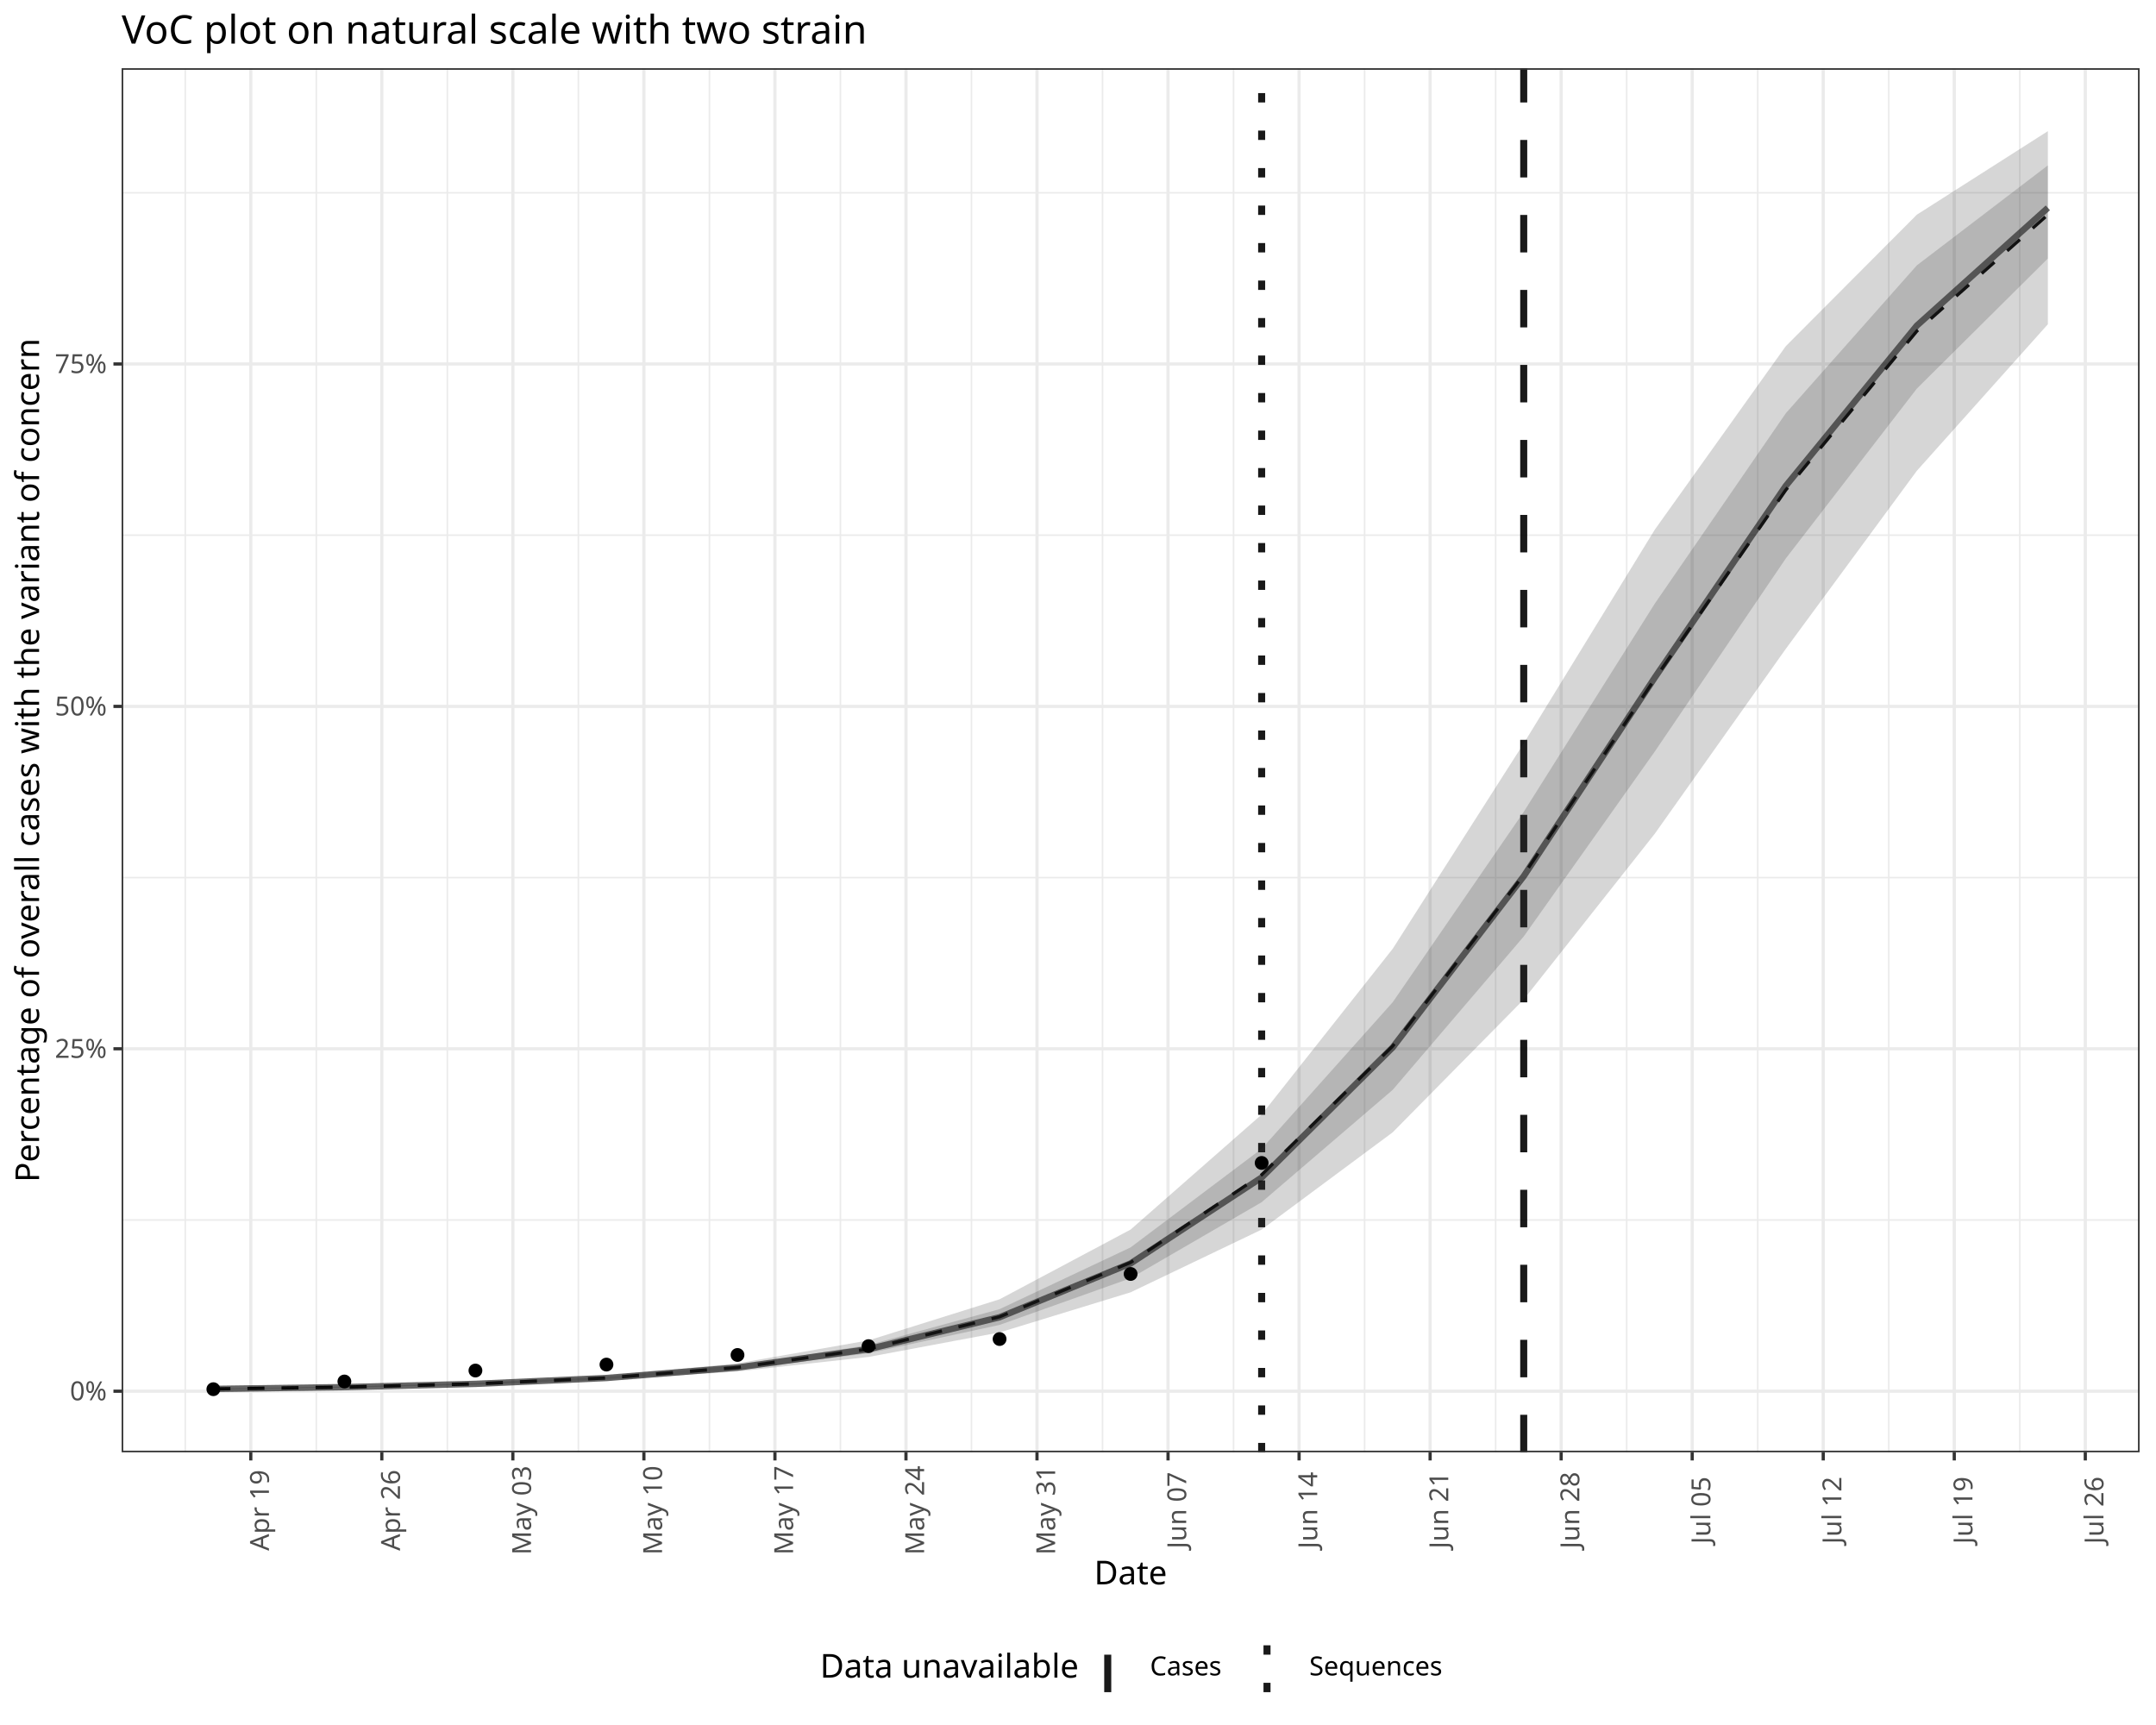
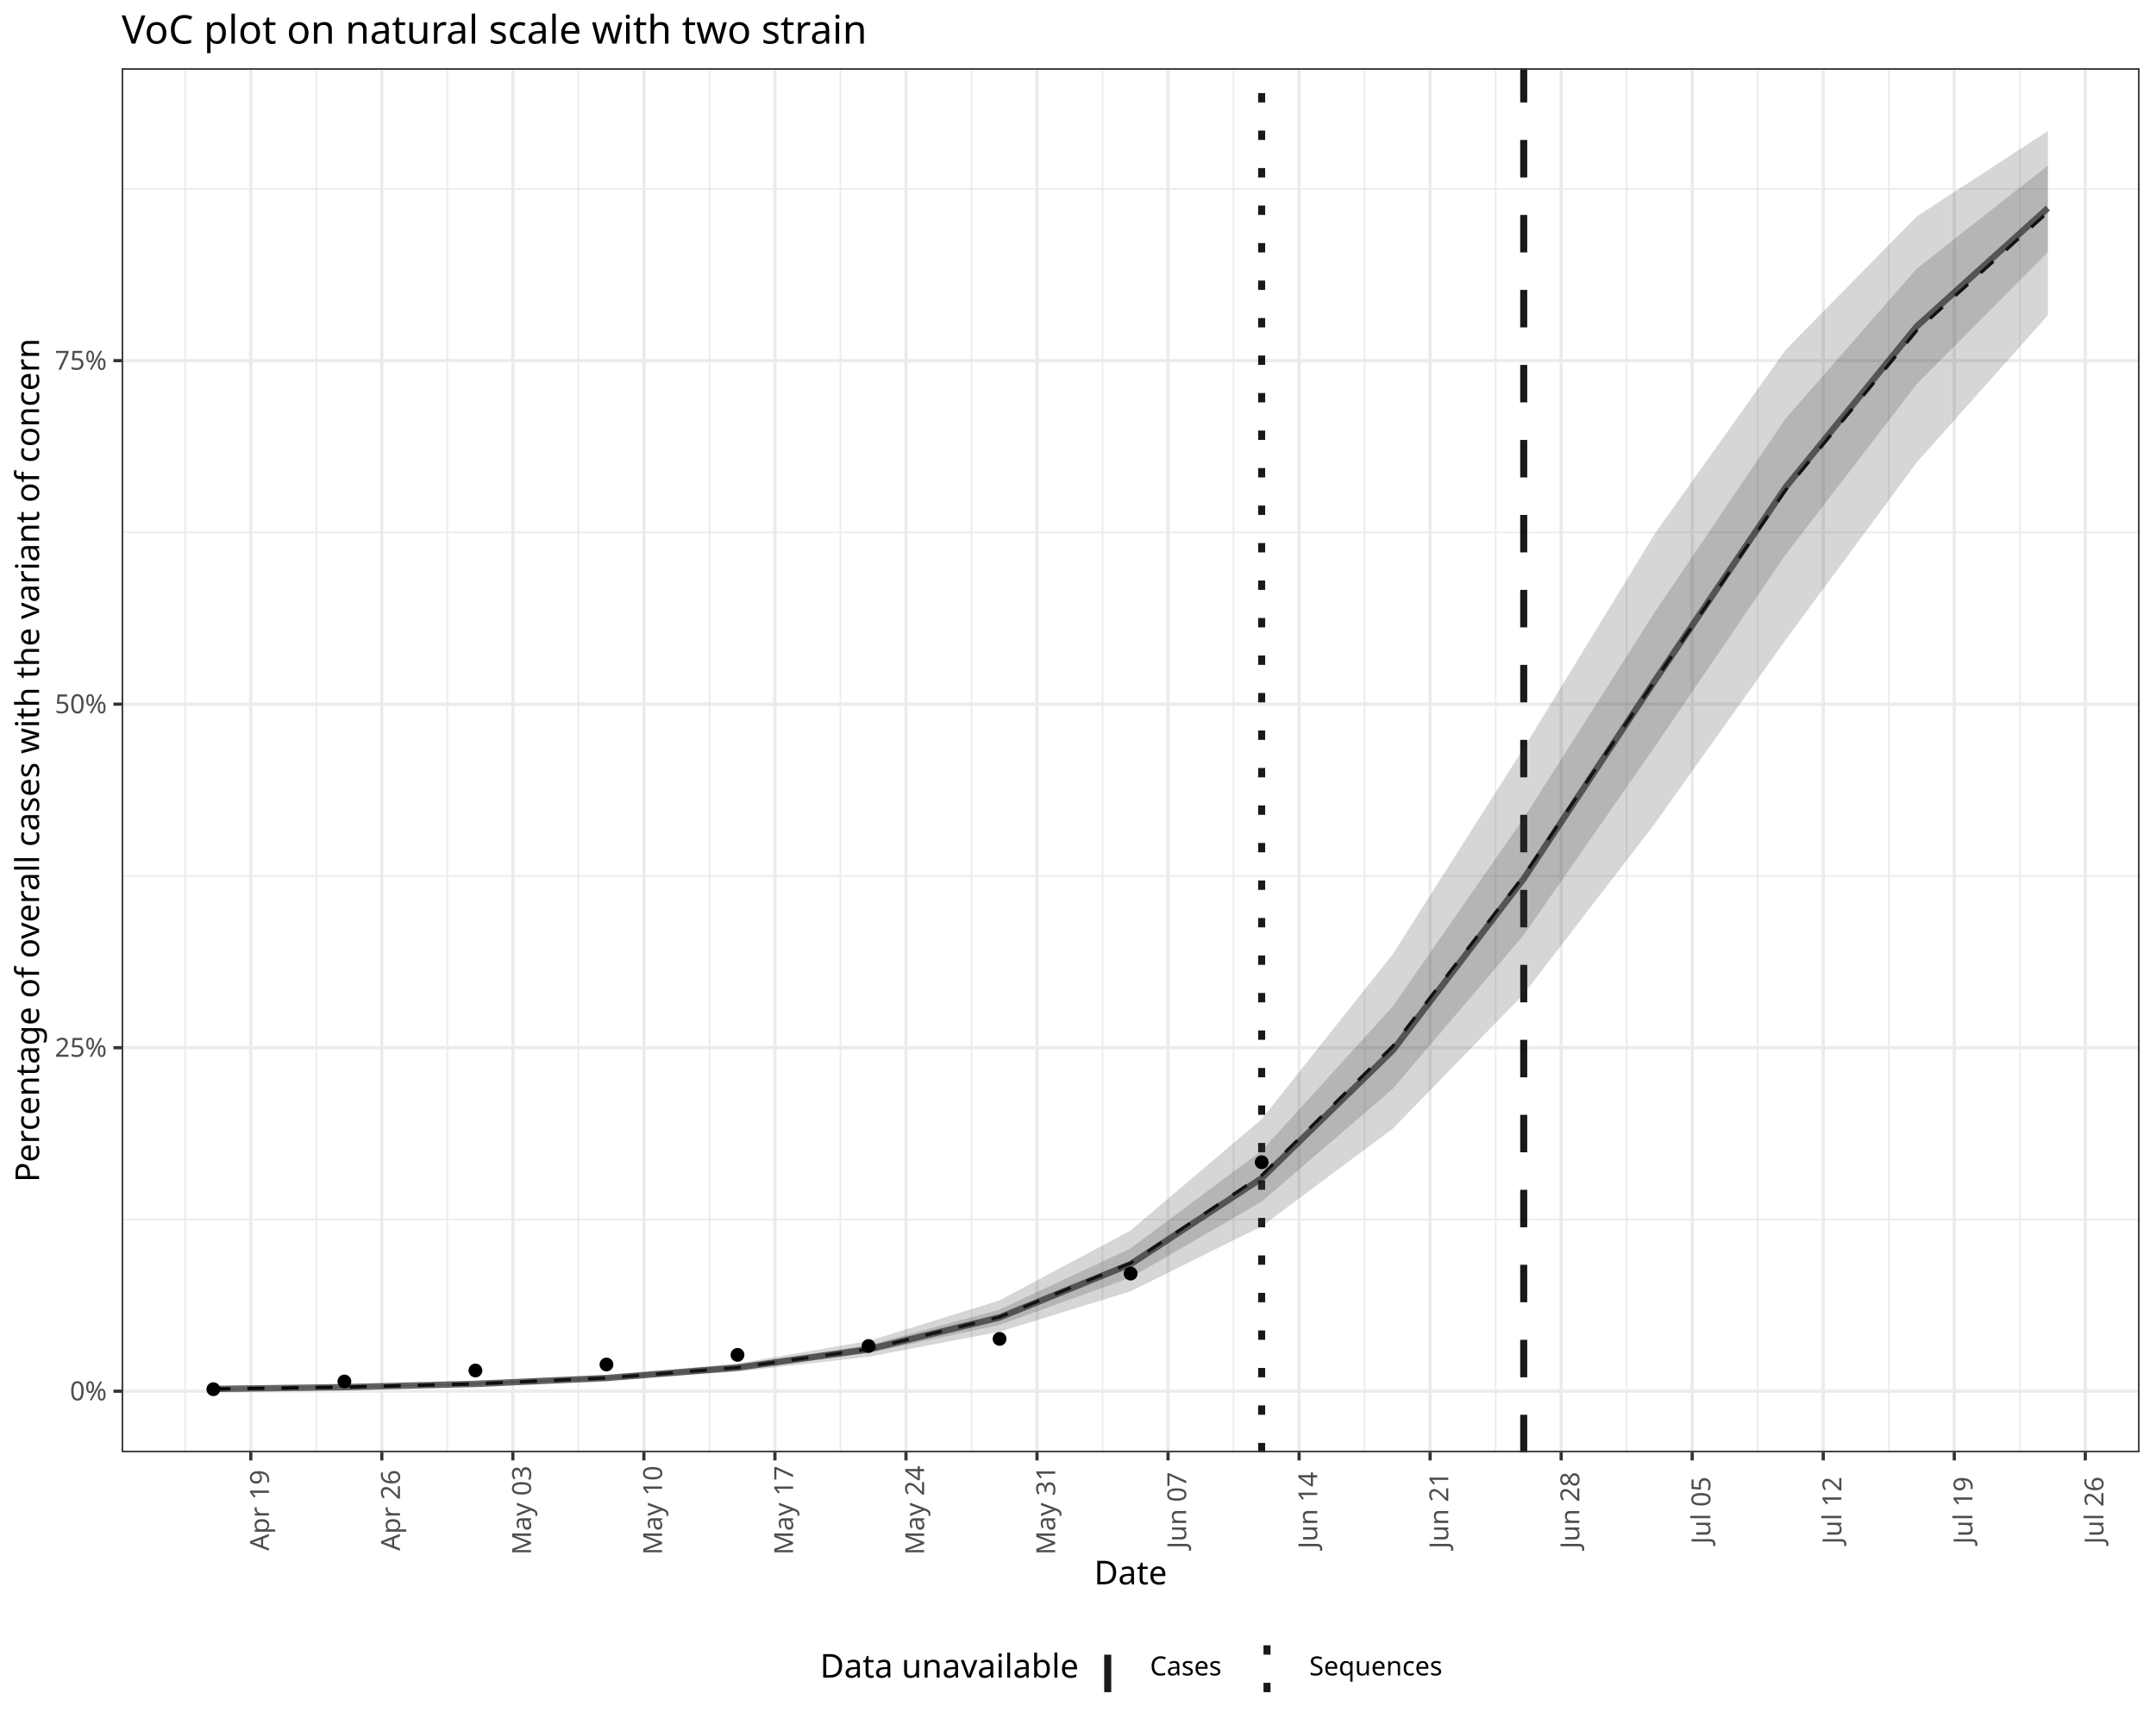
<svg xmlns="http://www.w3.org/2000/svg" class="svglite" data-engine-version="2.0" width="720.00pt" height="576.00pt" viewBox="0 0 720.00 576.00">
  <defs>
    <style type="text/css">
    .svglite line, .svglite polyline, .svglite polygon, .svglite path, .svglite rect, .svglite circle {
      fill: none;
      stroke: #000000;
      stroke-linecap: round;
      stroke-linejoin: round;
      stroke-miterlimit: 10.00;
    }
  </style>
  </defs>
  <rect width="100%" height="100%" style="stroke: none; fill: #FFFFFF;" />
  <defs>
    <clipPath id="cpMC4wMHw3MjAuMDB8MC4wMHw1NzYuMDA=">
      <rect x="0.00" y="0.00" width="720.00" height="576.00" />
    </clipPath>
  </defs>
  <g clip-path="url(#cpMC4wMHw3MjAuMDB8MC4wMHw1NzYuMDA=)">
    <rect x="0.00" y="0.00" width="720.00" height="576.00" style="stroke-width: 1.07; stroke: #FFFFFF; fill: #FFFFFF;" />
  </g>
  <defs>
    <clipPath id="cpNDAuNjJ8NzE0LjUyfDIyLjc4fDQ4NC45Mw==">
      <rect x="40.62" y="22.78" width="673.90" height="462.15" />
    </clipPath>
  </defs>
  <g clip-path="url(#cpNDAuNjJ8NzE0LjUyfDIyLjc4fDQ4NC45Mw==)">
    <rect x="40.62" y="22.78" width="673.90" height="462.15" style="stroke-width: 1.07; stroke: none; fill: #FFFFFF;" />
-     <polyline points="40.62,407.37 714.52,407.37 " style="stroke-width: 0.53; stroke: #EBEBEB; stroke-linecap: butt;" />
-     <polyline points="40.62,293.04 714.52,293.04 " style="stroke-width: 0.53; stroke: #EBEBEB; stroke-linecap: butt;" />
-     <polyline points="40.62,178.70 714.52,178.70 " style="stroke-width: 0.53; stroke: #EBEBEB; stroke-linecap: butt;" />
-     <polyline points="40.62,64.37 714.52,64.37 " style="stroke-width: 0.53; stroke: #EBEBEB; stroke-linecap: butt;" />
+     <polyline points="40.62,407.19 714.52,407.19 " style="stroke-width: 0.53; stroke: #EBEBEB; stroke-linecap: butt;" />
+     <polyline points="40.62,292.48 714.52,292.48 " style="stroke-width: 0.53; stroke: #EBEBEB; stroke-linecap: butt;" />
+     <polyline points="40.62,177.77 714.52,177.77 " style="stroke-width: 0.53; stroke: #EBEBEB; stroke-linecap: butt;" />
+     <polyline points="40.62,63.06 714.52,63.06 " style="stroke-width: 0.53; stroke: #EBEBEB; stroke-linecap: butt;" />
    <polyline points="61.87,484.93 61.87,22.78 " style="stroke-width: 0.53; stroke: #EBEBEB; stroke-linecap: butt;" />
    <polyline points="105.63,484.93 105.63,22.78 " style="stroke-width: 0.53; stroke: #EBEBEB; stroke-linecap: butt;" />
    <polyline points="149.39,484.93 149.39,22.78 " style="stroke-width: 0.53; stroke: #EBEBEB; stroke-linecap: butt;" />
    <polyline points="193.15,484.93 193.15,22.78 " style="stroke-width: 0.53; stroke: #EBEBEB; stroke-linecap: butt;" />
    <polyline points="236.91,484.93 236.91,22.78 " style="stroke-width: 0.53; stroke: #EBEBEB; stroke-linecap: butt;" />
    <polyline points="280.67,484.93 280.67,22.78 " style="stroke-width: 0.53; stroke: #EBEBEB; stroke-linecap: butt;" />
    <polyline points="324.43,484.93 324.43,22.78 " style="stroke-width: 0.53; stroke: #EBEBEB; stroke-linecap: butt;" />
    <polyline points="368.19,484.93 368.19,22.78 " style="stroke-width: 0.53; stroke: #EBEBEB; stroke-linecap: butt;" />
    <polyline points="411.95,484.93 411.95,22.78 " style="stroke-width: 0.53; stroke: #EBEBEB; stroke-linecap: butt;" />
    <polyline points="455.71,484.93 455.71,22.78 " style="stroke-width: 0.53; stroke: #EBEBEB; stroke-linecap: butt;" />
    <polyline points="499.47,484.93 499.47,22.78 " style="stroke-width: 0.53; stroke: #EBEBEB; stroke-linecap: butt;" />
    <polyline points="543.23,484.93 543.23,22.78 " style="stroke-width: 0.53; stroke: #EBEBEB; stroke-linecap: butt;" />
    <polyline points="586.99,484.93 586.99,22.78 " style="stroke-width: 0.53; stroke: #EBEBEB; stroke-linecap: butt;" />
    <polyline points="630.75,484.93 630.75,22.78 " style="stroke-width: 0.53; stroke: #EBEBEB; stroke-linecap: butt;" />
    <polyline points="674.51,484.93 674.51,22.78 " style="stroke-width: 0.53; stroke: #EBEBEB; stroke-linecap: butt;" />
-     <polyline points="40.62,464.54 714.52,464.54 " style="stroke-width: 1.07; stroke: #EBEBEB; stroke-linecap: butt;" />
-     <polyline points="40.62,350.20 714.52,350.20 " style="stroke-width: 1.07; stroke: #EBEBEB; stroke-linecap: butt;" />
-     <polyline points="40.62,235.87 714.52,235.87 " style="stroke-width: 1.07; stroke: #EBEBEB; stroke-linecap: butt;" />
-     <polyline points="40.62,121.54 714.52,121.54 " style="stroke-width: 1.07; stroke: #EBEBEB; stroke-linecap: butt;" />
+     <polyline points="40.62,464.55 714.52,464.55 " style="stroke-width: 1.07; stroke: #EBEBEB; stroke-linecap: butt;" />
+     <polyline points="40.62,349.84 714.52,349.84 " style="stroke-width: 1.07; stroke: #EBEBEB; stroke-linecap: butt;" />
+     <polyline points="40.62,235.13 714.52,235.13 " style="stroke-width: 1.07; stroke: #EBEBEB; stroke-linecap: butt;" />
+     <polyline points="40.62,120.42 714.52,120.42 " style="stroke-width: 1.07; stroke: #EBEBEB; stroke-linecap: butt;" />
    <polyline points="83.75,484.93 83.75,22.78 " style="stroke-width: 1.07; stroke: #EBEBEB; stroke-linecap: butt;" />
    <polyline points="127.51,484.93 127.51,22.78 " style="stroke-width: 1.07; stroke: #EBEBEB; stroke-linecap: butt;" />
    <polyline points="171.27,484.93 171.27,22.78 " style="stroke-width: 1.07; stroke: #EBEBEB; stroke-linecap: butt;" />
    <polyline points="215.03,484.93 215.03,22.78 " style="stroke-width: 1.07; stroke: #EBEBEB; stroke-linecap: butt;" />
    <polyline points="258.79,484.93 258.79,22.78 " style="stroke-width: 1.07; stroke: #EBEBEB; stroke-linecap: butt;" />
    <polyline points="302.55,484.93 302.55,22.78 " style="stroke-width: 1.07; stroke: #EBEBEB; stroke-linecap: butt;" />
    <polyline points="346.31,484.93 346.31,22.78 " style="stroke-width: 1.07; stroke: #EBEBEB; stroke-linecap: butt;" />
    <polyline points="390.07,484.93 390.07,22.78 " style="stroke-width: 1.07; stroke: #EBEBEB; stroke-linecap: butt;" />
    <polyline points="433.83,484.93 433.83,22.78 " style="stroke-width: 1.07; stroke: #EBEBEB; stroke-linecap: butt;" />
    <polyline points="477.59,484.93 477.59,22.78 " style="stroke-width: 1.07; stroke: #EBEBEB; stroke-linecap: butt;" />
    <polyline points="521.35,484.93 521.35,22.78 " style="stroke-width: 1.07; stroke: #EBEBEB; stroke-linecap: butt;" />
    <polyline points="565.11,484.93 565.11,22.78 " style="stroke-width: 1.07; stroke: #EBEBEB; stroke-linecap: butt;" />
    <polyline points="608.87,484.93 608.87,22.78 " style="stroke-width: 1.07; stroke: #EBEBEB; stroke-linecap: butt;" />
    <polyline points="652.63,484.93 652.63,22.78 " style="stroke-width: 1.07; stroke: #EBEBEB; stroke-linecap: butt;" />
    <polyline points="696.39,484.93 696.39,22.78 " style="stroke-width: 1.07; stroke: #EBEBEB; stroke-linecap: butt;" />
    <line x1="508.85" y1="484.93" x2="508.85" y2="22.78" style="stroke-width: 2.35; stroke: #000000; stroke-opacity: 0.90; stroke-dasharray: 12.52,12.52; stroke-linecap: butt;" />
    <line x1="421.33" y1="484.93" x2="421.33" y2="22.78" style="stroke-width: 2.35; stroke: #000000; stroke-opacity: 0.90; stroke-dasharray: 3.13,9.39; stroke-linecap: butt;" />
-     <polyline points="71.25,463.78 115.01,463.18 158.77,462.09 202.53,460.13 246.29,456.63 290.05,450.50 333.81,439.84 377.57,421.87 421.33,393.19 465.09,349.75 508.85,292.58 552.61,226.27 596.37,162.24 640.13,108.73 683.89,69.40 " style="stroke-width: 2.13; stroke: #000000; stroke-opacity: 0.60; stroke-linecap: butt;" />
-     <polyline points="71.25,463.78 115.01,463.17 158.77,462.08 202.53,460.12 246.29,456.63 290.05,450.45 333.81,439.70 377.57,421.55 421.33,392.28 465.09,349.29 508.85,292.12 552.61,226.72 596.37,163.61 640.13,110.56 683.89,71.69 " style="stroke-width: 1.07; stroke-dasharray: 5.69,5.69; stroke-linecap: butt;" />
-     <polygon points="71.25,463.61 115.01,462.92 158.77,461.68 202.53,459.42 246.29,455.25 290.05,447.57 333.81,433.85 377.57,410.57 421.33,372.16 465.09,316.82 508.85,248.22 552.61,176.87 596.37,115.59 640.13,71.69 683.89,43.79 683.89,108.27 640.13,157.21 596.37,216.66 552.61,278.40 508.85,333.74 465.09,378.10 421.33,410.57 377.57,431.52 333.81,444.92 290.05,453.10 246.29,457.95 202.53,460.81 158.77,462.46 115.01,463.40 71.25,463.93 " style="stroke-width: 0.00; stroke: none; fill: #333333; fill-opacity: 0.20;" />
-     <polyline points="71.25,463.61 115.01,462.92 158.77,461.68 202.53,459.42 246.29,455.25 290.05,447.57 333.81,433.85 377.57,410.57 421.33,372.16 465.09,316.82 508.85,248.22 552.61,176.87 596.37,115.59 640.13,71.69 683.89,43.79 " style="stroke-width: 0.43; stroke: none;" />
-     <polyline points="683.89,108.27 640.13,157.21 596.37,216.66 552.61,278.40 508.85,333.74 465.09,378.10 421.33,410.57 377.57,431.52 333.81,444.92 290.05,453.10 246.29,457.95 202.53,460.81 158.77,462.46 115.01,463.40 71.25,463.93 " style="stroke-width: 0.43; stroke: none;" />
-     <polygon points="71.25,463.70 115.01,463.05 158.77,461.88 202.53,459.78 246.29,455.99 290.05,449.13 333.81,437.14 377.57,416.52 421.33,383.59 465.09,334.66 508.85,271.09 552.61,201.57 596.37,138.00 640.13,88.61 683.89,55.22 683.89,86.32 640.13,129.77 596.37,186.48 552.61,250.96 508.85,312.70 465.09,363.92 421.33,401.43 377.57,426.81 333.81,442.40 290.05,451.87 246.29,457.36 202.53,460.50 158.77,462.29 115.01,463.29 71.25,463.86 " style="stroke-width: 0.00; stroke: none; fill: #333333; fill-opacity: 0.20;" />
-     <polyline points="71.25,463.70 115.01,463.05 158.77,461.88 202.53,459.78 246.29,455.99 290.05,449.13 333.81,437.14 377.57,416.52 421.33,383.59 465.09,334.66 508.85,271.09 552.61,201.57 596.37,138.00 640.13,88.61 683.89,55.22 " style="stroke-width: 1.07; stroke: none;" />
-     <polyline points="683.89,86.32 640.13,129.77 596.37,186.48 552.61,250.96 508.85,312.70 465.09,363.92 421.33,401.43 377.57,426.81 333.81,442.40 290.05,451.87 246.29,457.36 202.53,460.50 158.77,462.29 115.01,463.29 71.25,463.86 " style="stroke-width: 1.07; stroke: none;" />
-     <circle cx="71.25" cy="463.87" r="1.95" style="stroke-width: 0.71; fill: #000000;" />
+     <polyline points="71.25,463.79 115.01,463.19 158.77,462.10 202.53,460.14 246.29,456.66 290.05,450.55 333.81,439.91 377.57,422.11 421.33,393.43 465.09,350.76 508.85,293.40 552.61,227.33 596.37,162.63 640.13,108.95 683.89,69.49 " style="stroke-width: 2.13; stroke: #000000; stroke-opacity: 0.60; stroke-linecap: butt;" />
+     <polyline points="71.25,463.79 115.01,463.18 158.77,462.09 202.53,460.13 246.29,456.66 290.05,450.51 333.81,439.77 377.57,421.74 421.33,392.51 465.09,349.38 508.85,292.48 552.61,227.33 596.37,163.55 640.13,110.32 683.89,70.86 " style="stroke-width: 1.07; stroke-dasharray: 5.69,5.69; stroke-linecap: butt;" />
+     <polygon points="71.25,463.62 115.01,462.91 158.77,461.66 202.53,459.41 246.29,455.28 290.05,447.76 333.81,434.22 377.57,410.86 421.33,373.70 465.09,318.64 508.85,249.81 552.61,178.23 596.37,116.75 640.13,72.24 683.89,43.79 683.89,105.28 640.13,154.37 596.37,213.56 552.61,275.05 508.85,331.94 465.09,376.91 421.33,409.49 377.57,431.19 333.81,444.68 290.05,453.03 246.29,457.99 202.53,460.84 158.77,462.49 115.01,463.41 71.25,463.93 " style="stroke-width: 0.00; stroke: none; fill: #333333; fill-opacity: 0.20;" />
+     <polyline points="71.25,463.62 115.01,462.91 158.77,461.66 202.53,459.41 246.29,455.28 290.05,447.76 333.81,434.22 377.57,410.86 421.33,373.70 465.09,318.64 508.85,249.81 552.61,178.23 596.37,116.75 640.13,72.24 683.89,43.79 " style="stroke-width: 0.43; stroke: none;" />
+     <polyline points="683.89,105.28 640.13,154.37 596.37,213.56 552.61,275.05 508.85,331.94 465.09,376.91 421.33,409.49 377.57,431.19 333.81,444.68 290.05,453.03 246.29,457.99 202.53,460.84 158.77,462.49 115.01,463.41 71.25,463.93 " style="stroke-width: 0.43; stroke: none;" />
+     <polygon points="71.25,463.71 115.01,463.05 158.77,461.88 202.53,459.78 246.29,455.97 290.05,449.18 333.81,437.29 377.57,416.83 421.33,384.25 465.09,336.07 508.85,273.21 552.61,204.39 596.37,139.69 640.13,89.67 683.89,55.26 683.89,84.17 640.13,128.22 596.37,185.11 552.61,249.35 508.85,312.21 465.09,363.60 421.33,401.23 377.57,426.60 333.81,442.39 290.05,451.79 246.29,457.30 202.53,460.49 158.77,462.30 115.01,463.30 71.25,463.87 " style="stroke-width: 0.00; stroke: none; fill: #333333; fill-opacity: 0.20;" />
+     <polyline points="71.25,463.71 115.01,463.05 158.77,461.88 202.53,459.78 246.29,455.97 290.05,449.18 333.81,437.29 377.57,416.83 421.33,384.25 465.09,336.07 508.85,273.21 552.61,204.39 596.37,139.69 640.13,89.67 683.89,55.26 " style="stroke-width: 1.07; stroke: none;" />
+     <polyline points="683.89,84.17 640.13,128.22 596.37,185.11 552.61,249.35 508.85,312.21 465.09,363.60 421.33,401.23 377.57,426.60 333.81,442.39 290.05,451.79 246.29,457.30 202.53,460.49 158.77,462.30 115.01,463.30 71.25,463.87 " style="stroke-width: 1.07; stroke: none;" />
+     <circle cx="71.25" cy="463.88" r="1.95" style="stroke-width: 0.71; fill: #000000;" />
    <circle cx="115.01" cy="461.30" r="1.95" style="stroke-width: 0.71; fill: #000000;" />
-     <circle cx="158.77" cy="457.64" r="1.95" style="stroke-width: 0.71; fill: #000000;" />
-     <circle cx="202.53" cy="455.65" r="1.95" style="stroke-width: 0.71; fill: #000000;" />
-     <circle cx="246.29" cy="452.44" r="1.95" style="stroke-width: 0.71; fill: #000000;" />
-     <circle cx="290.05" cy="449.49" r="1.95" style="stroke-width: 0.71; fill: #000000;" />
-     <circle cx="333.81" cy="447.12" r="1.95" style="stroke-width: 0.71; fill: #000000;" />
-     <circle cx="377.57" cy="425.39" r="1.95" style="stroke-width: 0.71; fill: #000000;" />
-     <circle cx="421.33" cy="388.32" r="1.95" style="stroke-width: 0.71; fill: #000000;" />
+     <circle cx="158.77" cy="457.63" r="1.95" style="stroke-width: 0.71; fill: #000000;" />
+     <circle cx="202.53" cy="455.63" r="1.95" style="stroke-width: 0.71; fill: #000000;" />
+     <circle cx="246.29" cy="452.41" r="1.95" style="stroke-width: 0.71; fill: #000000;" />
+     <circle cx="290.05" cy="449.45" r="1.95" style="stroke-width: 0.71; fill: #000000;" />
+     <circle cx="333.81" cy="447.07" r="1.95" style="stroke-width: 0.71; fill: #000000;" />
+     <circle cx="377.57" cy="425.27" r="1.95" style="stroke-width: 0.71; fill: #000000;" />
+     <circle cx="421.33" cy="388.08" r="1.95" style="stroke-width: 0.71; fill: #000000;" />
    <rect x="40.62" y="22.78" width="673.90" height="462.15" style="stroke-width: 1.07; stroke: #333333;" />
  </g>
  <g clip-path="url(#cpMC4wMHw3MjAuMDB8MC4wMHw1NzYuMDA=)">
-     <text x="35.69" y="467.57" text-anchor="end" style="font-size: 8.80px; fill: #4D4D4D; font-family: sans;" textLength="12.72px" lengthAdjust="spacingAndGlyphs">0%</text>
-     <text x="35.69" y="353.23" text-anchor="end" style="font-size: 8.80px; fill: #4D4D4D; font-family: sans;" textLength="17.61px" lengthAdjust="spacingAndGlyphs">25%</text>
-     <text x="35.69" y="238.90" text-anchor="end" style="font-size: 8.80px; fill: #4D4D4D; font-family: sans;" textLength="17.61px" lengthAdjust="spacingAndGlyphs">50%</text>
-     <text x="35.69" y="124.57" text-anchor="end" style="font-size: 8.80px; fill: #4D4D4D; font-family: sans;" textLength="17.61px" lengthAdjust="spacingAndGlyphs">75%</text>
-     <polyline points="37.88,464.54 40.62,464.54 " style="stroke-width: 1.07; stroke: #333333; stroke-linecap: butt;" />
-     <polyline points="37.88,350.20 40.62,350.20 " style="stroke-width: 1.07; stroke: #333333; stroke-linecap: butt;" />
-     <polyline points="37.88,235.87 40.62,235.87 " style="stroke-width: 1.07; stroke: #333333; stroke-linecap: butt;" />
-     <polyline points="37.88,121.54 40.62,121.54 " style="stroke-width: 1.07; stroke: #333333; stroke-linecap: butt;" />
+     <text x="35.69" y="467.58" text-anchor="end" style="font-size: 8.80px; fill: #4D4D4D; font-family: sans;" textLength="12.72px" lengthAdjust="spacingAndGlyphs">0%</text>
+     <text x="35.69" y="352.87" text-anchor="end" style="font-size: 8.80px; fill: #4D4D4D; font-family: sans;" textLength="17.61px" lengthAdjust="spacingAndGlyphs">25%</text>
+     <text x="35.69" y="238.16" text-anchor="end" style="font-size: 8.80px; fill: #4D4D4D; font-family: sans;" textLength="17.61px" lengthAdjust="spacingAndGlyphs">50%</text>
+     <text x="35.69" y="123.45" text-anchor="end" style="font-size: 8.80px; fill: #4D4D4D; font-family: sans;" textLength="17.61px" lengthAdjust="spacingAndGlyphs">75%</text>
+     <polyline points="37.88,464.55 40.62,464.55 " style="stroke-width: 1.07; stroke: #333333; stroke-linecap: butt;" />
+     <polyline points="37.88,349.84 40.62,349.84 " style="stroke-width: 1.07; stroke: #333333; stroke-linecap: butt;" />
+     <polyline points="37.88,235.13 40.62,235.13 " style="stroke-width: 1.07; stroke: #333333; stroke-linecap: butt;" />
+     <polyline points="37.88,120.42 40.62,120.42 " style="stroke-width: 1.07; stroke: #333333; stroke-linecap: butt;" />
    <polyline points="83.75,487.67 83.75,484.93 " style="stroke-width: 1.07; stroke: #333333; stroke-linecap: butt;" />
    <polyline points="127.51,487.67 127.51,484.93 " style="stroke-width: 1.07; stroke: #333333; stroke-linecap: butt;" />
    <polyline points="171.27,487.67 171.27,484.93 " style="stroke-width: 1.07; stroke: #333333; stroke-linecap: butt;" />
    <polyline points="215.03,487.67 215.03,484.93 " style="stroke-width: 1.07; stroke: #333333; stroke-linecap: butt;" />
    <polyline points="258.79,487.67 258.79,484.93 " style="stroke-width: 1.07; stroke: #333333; stroke-linecap: butt;" />
    <polyline points="302.55,487.67 302.55,484.93 " style="stroke-width: 1.07; stroke: #333333; stroke-linecap: butt;" />
    <polyline points="346.31,487.67 346.31,484.93 " style="stroke-width: 1.07; stroke: #333333; stroke-linecap: butt;" />
    <polyline points="390.07,487.67 390.07,484.93 " style="stroke-width: 1.07; stroke: #333333; stroke-linecap: butt;" />
    <polyline points="433.83,487.67 433.83,484.93 " style="stroke-width: 1.07; stroke: #333333; stroke-linecap: butt;" />
    <polyline points="477.59,487.67 477.59,484.93 " style="stroke-width: 1.07; stroke: #333333; stroke-linecap: butt;" />
    <polyline points="521.35,487.67 521.35,484.93 " style="stroke-width: 1.07; stroke: #333333; stroke-linecap: butt;" />
    <polyline points="565.11,487.67 565.11,484.93 " style="stroke-width: 1.07; stroke: #333333; stroke-linecap: butt;" />
    <polyline points="608.87,487.67 608.87,484.93 " style="stroke-width: 1.07; stroke: #333333; stroke-linecap: butt;" />
    <polyline points="652.63,487.67 652.63,484.93 " style="stroke-width: 1.07; stroke: #333333; stroke-linecap: butt;" />
    <polyline points="696.39,487.67 696.39,484.93 " style="stroke-width: 1.07; stroke: #333333; stroke-linecap: butt;" />
    <text transform="translate(89.81,504.30) rotate(-90)" text-anchor="middle" style="font-size: 8.80px; fill: #4D4D4D; font-family: sans;" textLength="25.93px" lengthAdjust="spacingAndGlyphs">Apr 19</text>
    <text transform="translate(133.57,504.30) rotate(-90)" text-anchor="middle" style="font-size: 8.80px; fill: #4D4D4D; font-family: sans;" textLength="25.93px" lengthAdjust="spacingAndGlyphs">Apr 26</text>
    <text transform="translate(177.33,504.30) rotate(-90)" text-anchor="middle" style="font-size: 8.80px; fill: #4D4D4D; font-family: sans;" textLength="28.87px" lengthAdjust="spacingAndGlyphs">May 03</text>
    <text transform="translate(221.09,504.30) rotate(-90)" text-anchor="middle" style="font-size: 8.80px; fill: #4D4D4D; font-family: sans;" textLength="28.87px" lengthAdjust="spacingAndGlyphs">May 10</text>
    <text transform="translate(264.85,504.30) rotate(-90)" text-anchor="middle" style="font-size: 8.80px; fill: #4D4D4D; font-family: sans;" textLength="28.87px" lengthAdjust="spacingAndGlyphs">May 17</text>
    <text transform="translate(308.61,504.30) rotate(-90)" text-anchor="middle" style="font-size: 8.80px; fill: #4D4D4D; font-family: sans;" textLength="28.87px" lengthAdjust="spacingAndGlyphs">May 24</text>
    <text transform="translate(352.37,504.30) rotate(-90)" text-anchor="middle" style="font-size: 8.80px; fill: #4D4D4D; font-family: sans;" textLength="28.87px" lengthAdjust="spacingAndGlyphs">May 31</text>
    <text transform="translate(396.13,504.30) rotate(-90)" text-anchor="middle" style="font-size: 8.80px; fill: #4D4D4D; font-family: sans;" textLength="26.43px" lengthAdjust="spacingAndGlyphs">Jun 07</text>
    <text transform="translate(439.89,504.30) rotate(-90)" text-anchor="middle" style="font-size: 8.80px; fill: #4D4D4D; font-family: sans;" textLength="26.43px" lengthAdjust="spacingAndGlyphs">Jun 14</text>
    <text transform="translate(483.65,504.30) rotate(-90)" text-anchor="middle" style="font-size: 8.80px; fill: #4D4D4D; font-family: sans;" textLength="26.43px" lengthAdjust="spacingAndGlyphs">Jun 21</text>
    <text transform="translate(527.41,504.30) rotate(-90)" text-anchor="middle" style="font-size: 8.80px; fill: #4D4D4D; font-family: sans;" textLength="26.43px" lengthAdjust="spacingAndGlyphs">Jun 28</text>
    <text transform="translate(571.17,504.30) rotate(-90)" text-anchor="middle" style="font-size: 8.80px; fill: #4D4D4D; font-family: sans;" textLength="23.49px" lengthAdjust="spacingAndGlyphs">Jul 05</text>
    <text transform="translate(614.93,504.30) rotate(-90)" text-anchor="middle" style="font-size: 8.80px; fill: #4D4D4D; font-family: sans;" textLength="23.49px" lengthAdjust="spacingAndGlyphs">Jul 12</text>
    <text transform="translate(658.69,504.30) rotate(-90)" text-anchor="middle" style="font-size: 8.80px; fill: #4D4D4D; font-family: sans;" textLength="23.49px" lengthAdjust="spacingAndGlyphs">Jul 19</text>
    <text transform="translate(702.45,504.30) rotate(-90)" text-anchor="middle" style="font-size: 8.80px; fill: #4D4D4D; font-family: sans;" textLength="23.49px" lengthAdjust="spacingAndGlyphs">Jul 26</text>
    <text x="377.57" y="529.04" text-anchor="middle" style="font-size: 11.00px; font-family: sans;" textLength="23.24px" lengthAdjust="spacingAndGlyphs">Date</text>
    <text transform="translate(13.05,253.86) rotate(-90)" text-anchor="middle" style="font-size: 11.00px; font-family: sans;" textLength="267.24px" lengthAdjust="spacingAndGlyphs">Percentage of overall cases with the variant of concern</text>
    <rect x="268.38" y="542.28" width="218.39" height="28.24" style="stroke-width: 1.07; stroke: none; fill: #FFFFFF;" />
    <text x="273.86" y="560.19" style="font-size: 11.00px; font-family: sans;" textLength="81.95px" lengthAdjust="spacingAndGlyphs">Data unavailable</text>
    <rect x="361.29" y="547.76" width="17.28" height="17.28" style="stroke-width: 1.07; stroke: none; fill: #FFFFFF;" />
    <line x1="369.93" y1="565.04" x2="369.93" y2="547.76" style="stroke-width: 2.35; stroke: #000000; stroke-opacity: 0.90; stroke-dasharray: 12.52,12.52; stroke-linecap: butt;" />
    <rect x="414.48" y="547.76" width="17.28" height="17.28" style="stroke-width: 1.07; stroke: none; fill: #FFFFFF;" />
    <line x1="423.12" y1="565.04" x2="423.12" y2="547.76" style="stroke-width: 2.35; stroke: #000000; stroke-opacity: 0.90; stroke-dasharray: 3.13,9.39; stroke-linecap: butt;" />
    <text x="384.05" y="559.43" style="font-size: 8.80px; font-family: sans;" textLength="24.95px" lengthAdjust="spacingAndGlyphs">Cases</text>
    <text x="437.24" y="559.43" style="font-size: 8.80px; font-family: sans;" textLength="44.05px" lengthAdjust="spacingAndGlyphs">Sequences</text>
    <text x="40.62" y="14.56" style="font-size: 13.20px; font-family: sans;" textLength="234.80px" lengthAdjust="spacingAndGlyphs">VoC plot on natural scale with two strain</text>
  </g>
</svg>
